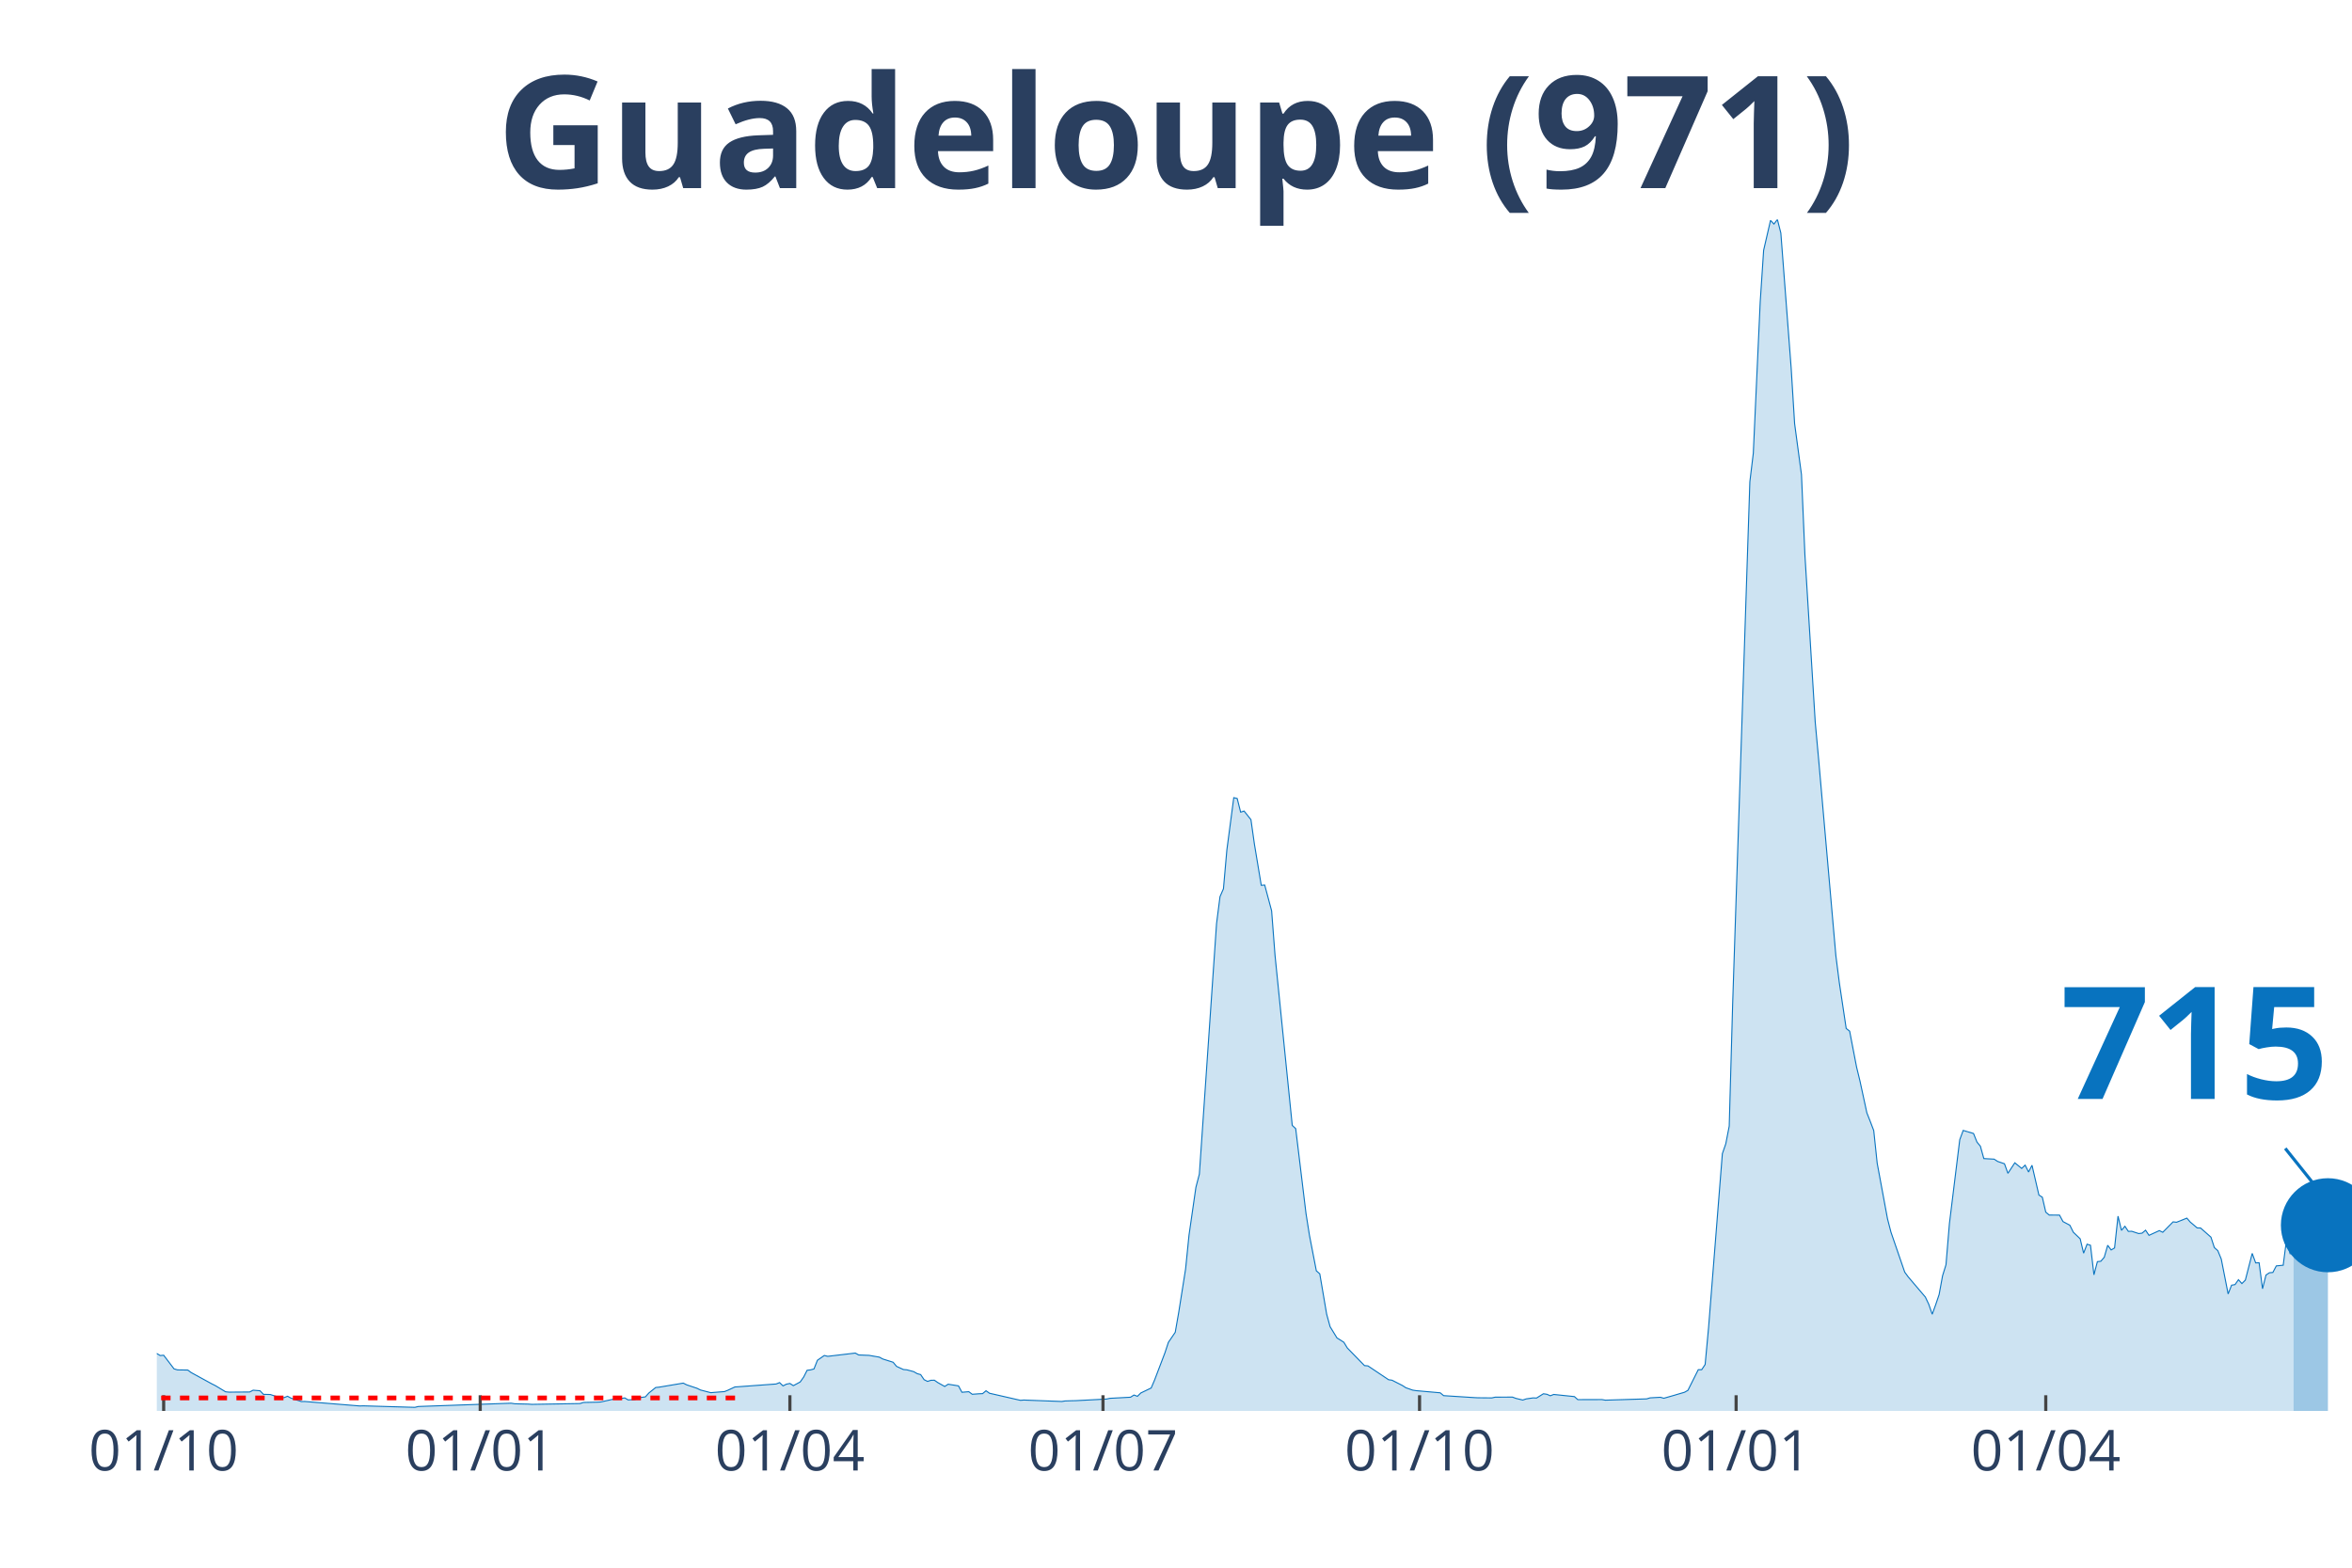
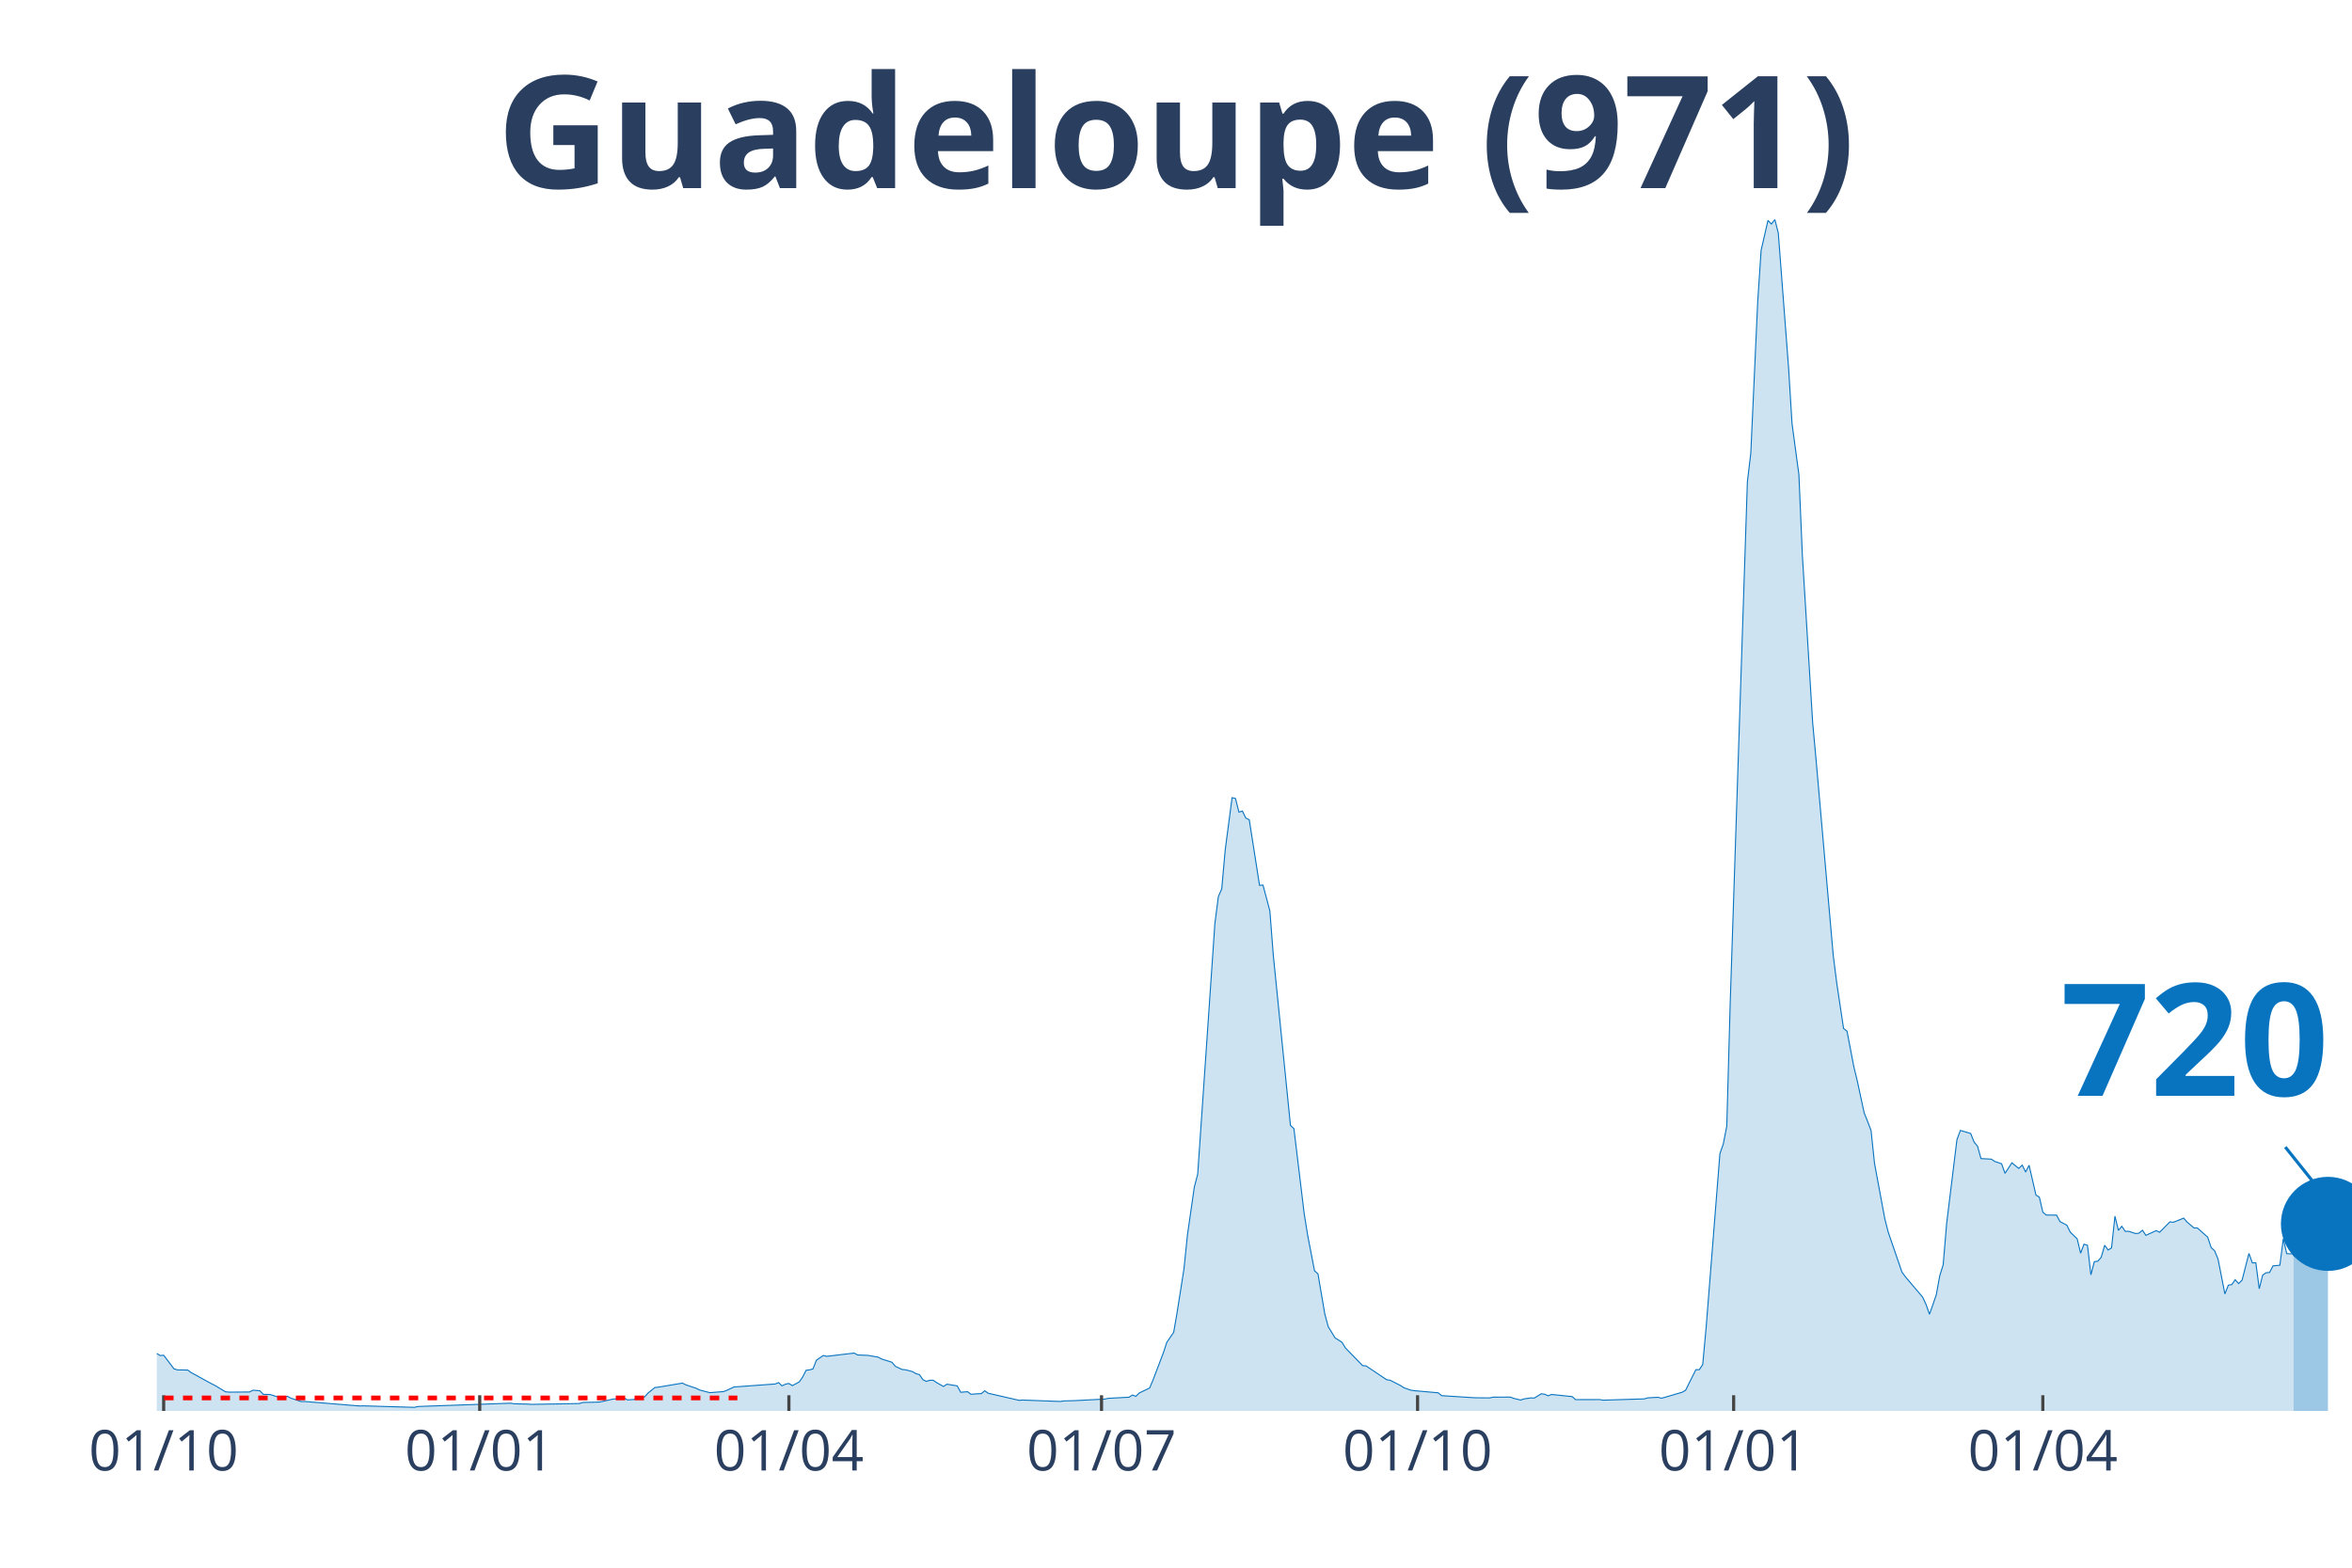
<svg xmlns="http://www.w3.org/2000/svg" class="main-svg" width="1125" height="750" style="" viewBox="0 0 750 500">
  <rect x="0" y="0" width="750" height="500" style="fill: rgb(0, 0, 0); fill-opacity: 0;" />
-   <defs id="defs-5ee613">
+   <defs id="defs-e10bf3">
    <g class="clips">
-       <clipPath id="clip5ee613xyplot" class="plotclip">
+       <clipPath id="clipe10bf3xyplot" class="plotclip">
        <rect width="700" height="380" />
      </clipPath>
-       <clipPath class="axesclip" id="clip5ee613x">
+       <clipPath class="axesclip" id="clipe10bf3x">
        <rect x="50" y="0" width="700" height="500" />
      </clipPath>
-       <clipPath class="axesclip" id="clip5ee613y">
+       <clipPath class="axesclip" id="clipe10bf3y">
        <rect x="0" y="70" width="750" height="380" />
      </clipPath>
-       <clipPath class="axesclip" id="clip5ee613xy">
+       <clipPath class="axesclip" id="clipe10bf3xy">
        <rect x="50" y="70" width="700" height="380" />
      </clipPath>
    </g>
    <g class="gradients" />
  </defs>
  <g class="bglayer">
    <rect class="bg" x="50" y="70" width="700" height="380" style="fill: rgb(0, 0, 0); fill-opacity: 0; stroke-width: 0;" />
  </g>
  <g class="layer-below">
    <g class="imagelayer" />
    <g class="shapelayer" />
  </g>
  <g class="cartesianlayer">
    <g class="subplot xy">
      <g class="layer-subplot">
        <g class="shapelayer" />
        <g class="imagelayer" />
      </g>
      <g class="gridlayer">
        <g class="x">
          <path class="xgrid crisp" transform="translate(52.19,0)" d="M0,70v380" style="stroke: rgb(255, 255, 255); stroke-opacity: 1; stroke-width: 1px;" />
-           <path class="xgrid crisp" transform="translate(153.13,0)" d="M0,70v380" style="stroke: rgb(255, 255, 255); stroke-opacity: 1; stroke-width: 1px;" />
-           <path class="xgrid crisp" transform="translate(251.88,0)" d="M0,70v380" style="stroke: rgb(255, 255, 255); stroke-opacity: 1; stroke-width: 1px;" />
-           <path class="xgrid crisp" transform="translate(351.72,0)" d="M0,70v380" style="stroke: rgb(255, 255, 255); stroke-opacity: 1; stroke-width: 1px;" />
-           <path class="xgrid crisp" transform="translate(452.66,0)" d="M0,70v380" style="stroke: rgb(255, 255, 255); stroke-opacity: 1; stroke-width: 1px;" />
-           <path class="xgrid crisp" transform="translate(553.61,0)" d="M0,70v380" style="stroke: rgb(255, 255, 255); stroke-opacity: 1; stroke-width: 1px;" />
-           <path class="xgrid crisp" transform="translate(652.35,0)" d="M0,70v380" style="stroke: rgb(255, 255, 255); stroke-opacity: 1; stroke-width: 1px;" />
+           <path class="xgrid crisp" transform="translate(152.97,0)" d="M0,70v380" style="stroke: rgb(255, 255, 255); stroke-opacity: 1; stroke-width: 1px;" />
+           <path class="xgrid crisp" transform="translate(251.56,0)" d="M0,70v380" style="stroke: rgb(255, 255, 255); stroke-opacity: 1; stroke-width: 1px;" />
+           <path class="xgrid crisp" transform="translate(351.25,0)" d="M0,70v380" style="stroke: rgb(255, 255, 255); stroke-opacity: 1; stroke-width: 1px;" />
+           <path class="xgrid crisp" transform="translate(452.03,0)" d="M0,70v380" style="stroke: rgb(255, 255, 255); stroke-opacity: 1; stroke-width: 1px;" />
+           <path class="xgrid crisp" transform="translate(552.82,0)" d="M0,70v380" style="stroke: rgb(255, 255, 255); stroke-opacity: 1; stroke-width: 1px;" />
+           <path class="xgrid crisp" transform="translate(651.41,0)" d="M0,70v380" style="stroke: rgb(255, 255, 255); stroke-opacity: 1; stroke-width: 1px;" />
        </g>
        <g class="y" />
      </g>
      <g class="zerolinelayer" />
      <path class="xlines-below" />
      <path class="ylines-below" />
      <g class="overlines-below" />
      <g class="xaxislayer-below" />
      <g class="yaxislayer-below" />
      <g class="overaxes-below" />
-       <g class="plot" transform="translate(50, 70)" clip-path="url('#clip5ee613xyplot')">
+       <g class="plot" transform="translate(50, 70)" clip-path="url('#clipe10bf3xyplot')">
        <g class="scatterlayer mlayer">
-           <g class="trace scatter tracec9b0ae" style="stroke-miterlimit: 2;">
+           <g class="trace scatter tracedc59bc" style="stroke-miterlimit: 2;">
            <g class="fills">
              <g>
-                 <path class="js-fill" d="M681.35,380L-149.22,380L-149.22,380L-58.15,378.59L-57.05,377.85L-49.37,374.09L-48.28,373.1L-42.79,371.02L-41.69,369.44L-38.4,366.08L-37.3,365.81L-36.21,365.64L-35.11,363.93L-28.53,360.7L-27.43,361.31L-25.24,360.32L-24.14,359.25L-23.04,359.71L-21.94,359.05L-18.65,357.47L-17.55,356.26L-15.36,354.9L-14.26,355.41L-10.97,353.89L-9.87,355.25L-7.68,356.13L-6.58,356.06L-5.49,356.5L-4.39,358.22L-3.29,360.13L-2.19,360.41L1.1,362.34L2.19,362.24L5.49,366.58L6.58,366.91L9.87,366.96L10.97,367.77L17.55,371.37L18.65,371.92L21.94,373.9L23.04,374.01L29.62,373.96L30.72,373.39L32.92,373.57L34.01,374.71L36.21,374.77L37.3,375.13L39.5,375.78L40.6,375.76L41.69,375.32L42.79,375.92L46.08,377.01L47.18,376.99L64.73,378.42L65.83,378.38L82.29,378.86L83.39,378.59L113.01,377.54L114.11,377.72L118.5,377.83L119.59,377.91L134.95,377.65L136.05,377.3L140.44,377.21L141.54,377.15L145.92,376.18L147.02,376.18L149.22,375.85L150.31,376.49L152.51,376.35L153.61,375.81L155.8,375.52L156.9,374.29L159.09,372.53L160.19,372.42L167.87,371.13L168.97,371.68L172.26,372.78L173.35,373.32L176.65,374.18L177.74,374.09L181.03,373.83L182.13,373.39L184.33,372.36L185.42,372.29L197.49,371.41L198.59,370.97L199.69,372.01L200.78,371.46L201.88,371.24L202.98,371.94L205.17,370.76L206.27,369.2L207.37,367.04L208.46,366.91L209.56,366.61L210.66,363.84L212.85,362.32L213.95,362.59L222.73,361.55L223.82,362.15L226.02,362.24L227.12,362.28L230.41,362.85L231.5,363.44L234.8,364.48L235.89,365.79L238.09,366.8L239.18,366.89L241.38,367.48L242.48,368.12L243.57,368.41L244.67,370.03L245.77,370.58L246.87,370.23L247.96,370.21L249.06,370.97L251.25,372.2L252.35,371.48L255.64,372.01L256.74,374.05L258.93,373.87L260.03,374.69L262.23,374.53L263.32,374.49L264.42,373.57L265.52,374.36L275.39,376.62L276.49,376.53L288.56,376.99L289.66,376.82L291.85,376.75L292.95,376.73L302.82,376.22L303.92,375.98L310.5,375.63L311.6,374.93L312.7,375.34L313.79,374.27L317.08,372.69L318.18,370.12L321.47,361.47L322.57,358.13L324.76,354.92L325.86,348.62L328.06,334.72L329.15,323.94L331.35,308.68L332.45,304.46L337.93,224.57L339.03,215.99L340.13,213.46L341.22,201.08L343.42,184.41L344.51,184.67L345.61,189.02L346.71,188.67L348.9,191.44L350,199.21L352.19,212.37L353.29,212.28L355.49,220.49L356.58,234.72L362.07,288.94L363.17,289.97L366.46,317.07L367.55,323.96L369.75,335.31L370.85,336.28L373.04,349.13L374.14,353.14L376.33,356.72L377.43,357.4L378.53,358.11L379.62,359.91L385.11,365.55L386.21,365.64L392.79,370.05L393.89,370.21L397.18,371.88L398.28,372.6L400.47,373.37L401.57,373.54L409.25,374.22L410.34,375.13L420.22,375.76L421.32,375.81L425.71,375.85L426.8,375.61L432.29,375.59L433.39,376L435.58,376.53L436.68,376.16L438.87,375.85L439.97,375.89L442.16,374.53L443.26,374.69L444.36,375.17L445.45,374.75L452.04,375.43L453.13,376.4L460.82,376.38L461.91,376.57L475.08,376.16L476.18,375.83L479.47,375.65L480.56,375.96L483.86,375.02L484.95,374.69L487.15,374.05L488.24,373.43L491.54,366.85L492.63,366.85L493.73,365.2L494.83,353.34L499.22,297.96L500.31,294.82L501.41,289.16L502.51,250.05L507.99,83.66L509.09,74.55L511.29,26.33L512.38,9.84L514.58,0.29L515.67,1.45L516.77,0L517.87,4.33L521.16,47.34L522.26,65.11L524.45,81.38L525.55,107.01L528.84,160.37L529.94,172.4L535.42,234.81L536.52,243.42L538.71,258.02L539.81,258.87L542.01,270.29L543.1,274.77L545.3,284.92L546.39,287.68L547.49,290.58L548.59,300.99L551.88,318.71L552.98,322.97L557.37,335.73L558.46,337.22L563.95,343.68L565.05,346.01L566.14,349.17L567.24,346.14L568.34,342.89L569.44,336.89L570.53,333.38L571.63,320.21L574.92,293.5L576.02,290.54L579.31,291.51L580.41,294.25L581.5,295.57L582.6,299.52L585.89,299.7L586.99,300.42L589.18,301.17L590.28,304.22L592.48,300.86L593.57,301.76L594.67,302.66L595.77,301.61L596.87,303.8L597.96,301.65L600.16,311.14L601.25,311.84L602.35,316.6L603.45,317.53L606.74,317.55L607.84,319.61L610.03,320.78L611.13,322.99L613.32,325.1L614.42,329.69L615.52,326.82L616.61,327.17L617.71,336.59L618.81,332.39L619.91,332.26L621,330.99L622.1,327.17L623.2,328.66L624.29,328.02L625.39,317.88L626.49,322.42L627.59,321.11L628.68,322.73L629.78,322.71L631.97,323.43L633.07,323.3L634.17,322.36L635.27,324L638.56,322.49L639.66,323.02L642.95,319.7L644.04,319.83L647.34,318.51L648.43,319.77L650.63,321.63L651.72,321.66L655.02,324.58L656.11,327.91L657.21,328.88L658.31,331.56L660.5,342.69L661.6,339.9L662.7,339.71L663.79,338.15L664.89,339.38L665.99,338.28L668.18,329.76L669.28,332.79L670.38,332.74L671.47,341.04L672.57,336.67L673.67,335.93L674.76,335.84L675.86,333.75L678.06,333.53L679.15,325.08L680.25,329.85L681.35,329.89" style="fill: rgb(8, 115, 191); fill-opacity: 0.2; stroke-width: 0;" />
+                 <path class="js-fill" d="M681.38,380L-148.98,380L-148.98,380L-58.06,378.59L-56.96,377.85L-49.3,374.09L-48.2,373.1L-42.72,371.02L-41.63,369.44L-38.34,366.08L-37.25,365.81L-36.15,365.64L-35.05,363.93L-28.48,360.7L-27.39,361.31L-25.2,360.32L-24.1,359.25L-23,359.71L-21.91,359.05L-18.62,357.47L-17.53,356.26L-15.34,354.9L-14.24,355.41L-10.95,353.89L-9.86,355.25L-7.67,356.13L-6.57,356.06L-5.48,356.5L-4.38,358.22L-3.29,360.13L-2.19,360.41L1.1,362.34L2.19,362.24L5.48,366.58L6.57,366.91L9.86,366.96L10.95,367.77L17.53,371.37L18.62,371.92L21.91,373.9L23,374.01L29.58,373.96L30.67,373.39L32.86,373.57L33.96,374.71L36.15,374.77L37.25,375.13L39.44,375.78L40.53,375.76L41.63,375.32L42.72,375.92L46.01,377.01L47.1,376.99L64.63,378.42L65.73,378.38L82.16,378.86L83.26,378.59L112.83,377.54L113.93,377.72L118.31,377.83L119.41,377.91L134.74,377.65L135.84,377.3L140.22,377.21L141.31,377.15L145.7,376.18L146.79,376.18L148.98,375.85L150.08,376.49L152.27,376.35L153.36,375.81L155.56,375.52L156.65,374.29L158.84,372.53L159.94,372.42L167.61,371.13L168.7,371.68L171.99,372.78L173.08,373.32L176.37,374.18L177.46,374.09L180.75,373.83L181.85,373.39L184.04,372.36L185.13,372.29L197.18,371.41L198.28,370.97L199.37,372.01L200.47,371.46L201.56,371.24L202.66,371.94L204.85,370.76L205.95,369.2L207.04,367.04L208.14,366.91L209.23,366.61L210.33,363.84L212.52,362.32L213.62,362.59L222.38,361.55L223.47,362.15L225.67,362.24L226.76,362.28L230.05,362.85L231.14,363.44L234.43,364.48L235.52,365.79L237.72,366.8L238.81,366.89L241,367.48L242.1,368.12L243.19,368.41L244.29,370.03L245.38,370.58L246.48,370.23L247.57,370.21L248.67,370.97L250.86,372.2L251.96,371.48L255.24,372.01L256.34,374.05L258.53,373.87L259.62,374.69L261.82,374.53L262.91,374.49L264.01,373.57L265.1,374.36L274.96,376.62L276.06,376.53L288.11,376.99L289.2,376.82L291.39,376.75L292.49,376.73L302.35,376.22L303.44,375.98L310.02,375.63L311.11,374.93L312.21,375.34L313.3,374.27L316.59,372.69L317.68,370.12L320.97,361.47L322.07,358.13L324.26,354.92L325.35,348.62L327.54,334.72L328.64,323.94L330.83,308.68L331.92,304.46L337.4,224.57L338.5,215.99L339.59,213.46L340.69,201.08L342.88,184.41L343.97,184.67L345.07,189.02L346.17,188.67L347.26,190.91L348.36,191.44L351.64,212.37L352.74,212.28L354.93,220.49L356.03,234.72L361.5,288.94L362.6,289.97L365.88,317.07L366.98,323.96L369.17,335.31L370.27,336.28L372.46,349.13L373.55,353.14L375.74,356.72L376.84,357.4L377.93,358.11L379.03,359.91L384.51,365.55L385.6,365.64L392.18,370.05L393.27,370.21L396.56,371.88L397.65,372.6L399.84,373.37L400.94,373.54L408.61,374.22L409.7,375.13L419.56,375.76L420.66,375.81L425.04,375.85L426.13,375.61L431.61,375.59L432.71,376L434.9,376.53L435.99,376.16L438.18,375.85L439.28,375.89L441.47,374.53L442.57,374.69L443.66,375.17L444.76,374.75L451.33,375.43L452.43,376.4L460.09,376.38L461.19,376.57L474.33,376.16L475.43,375.83L478.72,375.65L479.81,375.96L483.1,375.02L484.19,374.69L486.38,374.05L487.48,373.43L490.77,366.85L491.86,366.85L492.96,365.2L494.05,353.34L498.44,297.96L499.53,294.82L500.63,289.16L501.72,250.05L507.2,83.66L508.29,74.55L510.49,26.33L511.58,9.84L513.77,0.29L514.87,1.45L515.96,0L517.06,4.33L520.34,47.34L521.44,65.11L523.63,81.38L524.73,107.01L528.01,160.37L529.11,172.4L534.59,234.81L535.68,243.42L537.87,258.02L538.97,258.87L541.16,270.29L542.25,274.77L544.44,284.92L545.54,287.68L546.64,290.58L547.73,300.99L551.02,318.71L552.11,322.97L556.49,335.73L557.59,337.22L563.07,343.68L564.16,346.01L565.26,349.17L566.35,346.14L567.45,342.89L568.54,336.89L569.64,333.38L570.74,320.21L574.02,293.5L575.12,290.54L578.4,291.51L579.5,294.25L580.59,295.57L581.69,299.52L584.98,299.7L586.07,300.42L588.26,301.17L589.36,304.22L591.55,300.86L592.64,301.76L593.74,302.66L594.84,301.61L595.93,303.8L597.03,301.65L599.22,311.14L600.31,311.84L601.41,316.6L602.5,317.53L605.79,317.55L606.89,319.61L609.08,320.78L610.17,322.99L612.36,325.1L613.46,329.69L614.55,326.82L615.65,327.17L616.74,336.59L617.84,332.39L618.94,332.26L620.03,330.99L621.13,327.17L622.22,328.66L623.32,328.02L624.41,317.88L625.51,322.42L626.6,321.11L627.7,322.73L628.79,322.71L630.99,323.43L632.08,323.3L633.18,322.36L634.27,324L637.56,322.49L638.65,323.02L641.94,319.7L643.04,319.83L646.32,318.51L647.42,319.77L649.61,321.63L650.7,321.66L653.99,324.58L655.09,327.91L656.18,328.88L657.28,331.56L659.47,342.69L660.56,339.9L661.66,339.71L662.75,338.15L663.85,339.38L664.95,338.28L667.14,329.76L668.23,332.79L669.33,332.74L670.42,341.04L671.52,336.67L672.61,335.93L673.71,335.84L674.8,333.75L677,333.53L678.09,325.08L679.19,329.85L680.28,329.89L681.38,329.85" style="fill: rgb(8, 115, 191); fill-opacity: 0.2; stroke-width: 0;" />
              </g>
            </g>
            <g class="errorbars" />
            <g class="lines">
-               <path class="js-line" d="M-149.22,380L-58.15,378.59L-57.05,377.85L-49.37,374.09L-48.28,373.1L-42.79,371.02L-41.69,369.44L-38.4,366.08L-37.3,365.81L-36.21,365.64L-35.11,363.93L-28.53,360.7L-27.43,361.31L-25.24,360.32L-24.14,359.25L-23.04,359.71L-21.94,359.05L-18.65,357.47L-17.55,356.26L-15.36,354.9L-14.26,355.41L-10.97,353.89L-9.87,355.25L-7.68,356.13L-6.58,356.06L-5.49,356.5L-4.39,358.22L-3.29,360.13L-2.19,360.41L1.1,362.34L2.19,362.24L5.49,366.58L6.58,366.91L9.87,366.96L10.97,367.77L17.55,371.37L18.65,371.92L21.94,373.9L23.04,374.01L29.62,373.96L30.72,373.39L32.92,373.57L34.01,374.71L36.21,374.77L37.3,375.13L39.5,375.78L40.6,375.76L41.69,375.32L42.79,375.92L46.08,377.01L47.18,376.99L64.73,378.42L65.83,378.38L82.29,378.86L83.39,378.59L113.01,377.54L114.11,377.72L118.5,377.83L119.59,377.91L134.95,377.65L136.05,377.3L140.44,377.21L141.54,377.15L145.92,376.18L147.02,376.18L149.22,375.85L150.31,376.49L152.51,376.35L153.61,375.81L155.8,375.52L156.9,374.29L159.09,372.53L160.19,372.42L167.87,371.13L168.97,371.68L172.26,372.78L173.35,373.32L176.65,374.18L177.74,374.09L181.03,373.83L182.13,373.39L184.33,372.36L185.42,372.29L197.49,371.41L198.59,370.97L199.69,372.01L200.78,371.46L201.88,371.24L202.98,371.94L205.17,370.76L206.27,369.2L207.37,367.04L208.46,366.91L209.56,366.61L210.66,363.84L212.85,362.32L213.95,362.59L222.73,361.55L223.82,362.15L226.02,362.24L227.12,362.28L230.41,362.85L231.5,363.44L234.8,364.48L235.89,365.79L238.09,366.8L239.18,366.89L241.38,367.48L242.48,368.12L243.57,368.41L244.67,370.03L245.77,370.58L246.87,370.23L247.96,370.21L249.06,370.97L251.25,372.2L252.35,371.48L255.64,372.01L256.74,374.05L258.93,373.87L260.03,374.69L262.23,374.53L263.32,374.49L264.42,373.57L265.52,374.36L275.39,376.62L276.49,376.53L288.56,376.99L289.66,376.82L291.85,376.75L292.95,376.73L302.82,376.22L303.92,375.98L310.5,375.63L311.6,374.93L312.7,375.34L313.79,374.27L317.08,372.69L318.18,370.12L321.47,361.47L322.57,358.13L324.76,354.92L325.86,348.62L328.06,334.72L329.15,323.94L331.35,308.68L332.45,304.46L337.93,224.57L339.03,215.99L340.13,213.46L341.22,201.08L343.42,184.41L344.51,184.67L345.61,189.02L346.71,188.67L348.9,191.44L350,199.21L352.19,212.37L353.29,212.28L355.49,220.49L356.58,234.72L362.07,288.94L363.17,289.97L366.46,317.07L367.55,323.96L369.75,335.31L370.85,336.28L373.04,349.13L374.14,353.14L376.33,356.72L377.43,357.4L378.53,358.11L379.62,359.91L385.11,365.55L386.21,365.64L392.79,370.05L393.89,370.21L397.18,371.88L398.28,372.6L400.47,373.37L401.57,373.54L409.25,374.22L410.34,375.13L420.22,375.76L421.32,375.81L425.71,375.85L426.8,375.61L432.29,375.59L433.39,376L435.58,376.53L436.68,376.16L438.87,375.85L439.97,375.89L442.16,374.53L443.26,374.69L444.36,375.17L445.45,374.75L452.04,375.43L453.13,376.4L460.82,376.38L461.91,376.57L475.08,376.16L476.18,375.83L479.47,375.65L480.56,375.96L483.86,375.02L484.95,374.69L487.15,374.05L488.24,373.43L491.54,366.85L492.63,366.85L493.73,365.2L494.83,353.34L499.22,297.96L500.31,294.82L501.41,289.16L502.51,250.05L507.99,83.66L509.09,74.55L511.29,26.33L512.38,9.84L514.58,0.29L515.67,1.45L516.77,0L517.87,4.33L521.16,47.34L522.26,65.11L524.45,81.38L525.55,107.01L528.84,160.37L529.94,172.4L535.42,234.81L536.52,243.42L538.71,258.02L539.81,258.87L542.01,270.29L543.1,274.77L545.3,284.92L546.39,287.68L547.49,290.58L548.59,300.99L551.88,318.71L552.98,322.97L557.37,335.73L558.46,337.22L563.95,343.68L565.05,346.01L566.14,349.17L567.24,346.14L568.34,342.89L569.44,336.89L570.53,333.38L571.63,320.21L574.92,293.5L576.02,290.54L579.31,291.51L580.41,294.25L581.5,295.57L582.6,299.52L585.89,299.7L586.99,300.42L589.18,301.17L590.28,304.22L592.48,300.86L593.57,301.76L594.67,302.66L595.77,301.61L596.87,303.8L597.96,301.65L600.16,311.14L601.25,311.84L602.35,316.6L603.45,317.53L606.74,317.55L607.84,319.61L610.03,320.78L611.13,322.99L613.32,325.1L614.42,329.69L615.52,326.82L616.61,327.17L617.71,336.59L618.81,332.39L619.91,332.26L621,330.99L622.1,327.17L623.2,328.66L624.29,328.02L625.39,317.88L626.49,322.42L627.59,321.11L628.68,322.73L629.78,322.71L631.97,323.43L633.07,323.3L634.17,322.36L635.27,324L638.56,322.49L639.66,323.02L642.95,319.7L644.04,319.83L647.34,318.51L648.43,319.77L650.63,321.63L651.72,321.66L655.02,324.58L656.11,327.91L657.21,328.88L658.31,331.56L660.5,342.69L661.6,339.9L662.7,339.71L663.79,338.15L664.89,339.38L665.99,338.28L668.18,329.76L669.28,332.79L670.38,332.74L671.47,341.04L672.57,336.67L673.67,335.93L674.76,335.84L675.86,333.75L678.06,333.53L679.15,325.08L680.25,329.85L681.35,329.89" style="vector-effect: non-scaling-stroke; fill: none; stroke: rgb(8, 115, 191); stroke-opacity: 1; stroke-width: 0.5px; opacity: 1;" />
+               <path class="js-line" d="M-148.98,380L-58.06,378.59L-56.96,377.85L-49.3,374.09L-48.2,373.1L-42.72,371.02L-41.63,369.44L-38.34,366.08L-37.25,365.81L-36.15,365.64L-35.05,363.93L-28.48,360.7L-27.39,361.31L-25.2,360.32L-24.1,359.25L-23,359.71L-21.91,359.05L-18.62,357.47L-17.53,356.26L-15.34,354.9L-14.24,355.41L-10.95,353.89L-9.86,355.25L-7.67,356.13L-6.57,356.06L-5.48,356.5L-4.38,358.22L-3.29,360.13L-2.19,360.41L1.1,362.34L2.19,362.24L5.48,366.58L6.57,366.91L9.86,366.96L10.95,367.77L17.53,371.37L18.62,371.92L21.91,373.9L23,374.01L29.58,373.96L30.67,373.39L32.86,373.57L33.96,374.71L36.15,374.77L37.25,375.13L39.44,375.78L40.53,375.76L41.63,375.32L42.72,375.92L46.01,377.01L47.1,376.99L64.63,378.42L65.73,378.38L82.16,378.86L83.26,378.59L112.83,377.54L113.93,377.72L118.31,377.83L119.41,377.91L134.74,377.65L135.84,377.3L140.22,377.21L141.31,377.15L145.7,376.18L146.79,376.18L148.98,375.85L150.08,376.49L152.27,376.35L153.36,375.81L155.56,375.52L156.65,374.29L158.84,372.53L159.94,372.42L167.61,371.13L168.7,371.68L171.99,372.78L173.08,373.32L176.37,374.18L177.46,374.09L180.75,373.83L181.85,373.39L184.04,372.36L185.13,372.29L197.18,371.41L198.28,370.97L199.37,372.01L200.47,371.46L201.56,371.24L202.66,371.94L204.85,370.76L205.95,369.2L207.04,367.04L208.14,366.91L209.23,366.61L210.33,363.84L212.52,362.32L213.62,362.59L222.38,361.55L223.47,362.15L225.67,362.24L226.76,362.28L230.05,362.85L231.14,363.44L234.43,364.48L235.52,365.79L237.72,366.8L238.81,366.89L241,367.48L242.1,368.12L243.19,368.41L244.29,370.03L245.38,370.58L246.48,370.23L247.57,370.21L248.67,370.97L250.86,372.2L251.96,371.48L255.24,372.01L256.34,374.05L258.53,373.87L259.62,374.69L261.82,374.53L262.91,374.49L264.01,373.57L265.1,374.36L274.96,376.62L276.06,376.53L288.11,376.99L289.2,376.82L291.39,376.75L292.49,376.73L302.35,376.22L303.44,375.98L310.02,375.63L311.11,374.93L312.21,375.34L313.3,374.27L316.59,372.69L317.68,370.12L320.97,361.47L322.07,358.13L324.26,354.92L325.35,348.62L327.54,334.72L328.64,323.94L330.83,308.68L331.92,304.46L337.4,224.57L338.5,215.99L339.59,213.46L340.69,201.08L342.88,184.41L343.97,184.67L345.07,189.02L346.17,188.67L347.26,190.91L348.36,191.44L351.64,212.37L352.74,212.28L354.93,220.49L356.03,234.72L361.5,288.94L362.6,289.97L365.88,317.07L366.98,323.96L369.17,335.31L370.27,336.28L372.46,349.13L373.55,353.14L375.74,356.72L376.84,357.4L377.93,358.11L379.03,359.91L384.51,365.55L385.6,365.64L392.18,370.05L393.27,370.21L396.56,371.88L397.65,372.6L399.84,373.37L400.94,373.54L408.61,374.22L409.7,375.13L419.56,375.76L420.66,375.81L425.04,375.85L426.13,375.61L431.61,375.59L432.71,376L434.9,376.53L435.99,376.16L438.18,375.85L439.28,375.89L441.47,374.53L442.57,374.69L443.66,375.17L444.76,374.75L451.33,375.43L452.43,376.4L460.09,376.38L461.19,376.57L474.33,376.16L475.43,375.83L478.72,375.65L479.81,375.96L483.1,375.02L484.19,374.69L486.38,374.05L487.48,373.43L490.77,366.85L491.86,366.85L492.96,365.2L494.05,353.34L498.44,297.96L499.53,294.82L500.63,289.16L501.72,250.05L507.2,83.66L508.29,74.55L510.49,26.33L511.58,9.84L513.77,0.29L514.87,1.45L515.96,0L517.06,4.33L520.34,47.34L521.44,65.11L523.63,81.38L524.73,107.01L528.01,160.37L529.11,172.4L534.59,234.81L535.68,243.42L537.87,258.02L538.97,258.87L541.16,270.29L542.25,274.77L544.44,284.92L545.54,287.68L546.64,290.58L547.73,300.99L551.02,318.71L552.11,322.97L556.49,335.73L557.59,337.22L563.07,343.68L564.16,346.01L565.26,349.17L566.35,346.14L567.45,342.89L568.54,336.89L569.64,333.38L570.74,320.21L574.02,293.5L575.12,290.54L578.4,291.51L579.5,294.25L580.59,295.57L581.69,299.52L584.98,299.7L586.07,300.42L588.26,301.17L589.36,304.22L591.55,300.86L592.64,301.76L593.74,302.66L594.84,301.61L595.93,303.8L597.03,301.65L599.22,311.14L600.31,311.84L601.41,316.6L602.5,317.53L605.79,317.55L606.89,319.61L609.08,320.78L610.17,322.99L612.36,325.1L613.46,329.69L614.55,326.82L615.65,327.17L616.74,336.59L617.84,332.39L618.94,332.26L620.03,330.99L621.13,327.17L622.22,328.66L623.32,328.02L624.41,317.88L625.51,322.42L626.6,321.11L627.7,322.73L628.79,322.71L630.99,323.43L632.08,323.3L633.18,322.36L634.27,324L637.56,322.49L638.65,323.02L641.94,319.7L643.04,319.83L646.32,318.51L647.42,319.77L649.61,321.63L650.7,321.66L653.99,324.58L655.09,327.91L656.18,328.88L657.28,331.56L659.47,342.69L660.56,339.9L661.66,339.71L662.75,338.15L663.85,339.38L664.95,338.28L667.14,329.76L668.23,332.79L669.33,332.74L670.42,341.04L671.52,336.67L672.61,335.93L673.71,335.84L674.8,333.75L677,333.53L678.09,325.08L679.19,329.85L680.28,329.89L681.38,329.85" style="vector-effect: non-scaling-stroke; fill: none; stroke: rgb(8, 115, 191); stroke-opacity: 1; stroke-width: 0.5px; opacity: 1;" />
            </g>
            <g class="points" />
            <g class="text" />
          </g>
-           <g class="trace scatter traceaf7daa" style="stroke-miterlimit: 2;">
+           <g class="trace scatter tracebb7fea" style="stroke-miterlimit: 2;">
            <g class="fills">
              <g>
-                 <path class="js-fill" d="M692.32,380L681.35,380L681.35,329.89L683.54,330.39L684.64,329.23L686.83,329.3L687.93,326.99L689.03,326.71L690.13,324.58L692.32,320.78" style="fill: rgb(8, 115, 191); fill-opacity: 0.4; stroke-width: 0;" />
+                 <path class="js-fill" d="M692.33,380L681.38,380L681.38,329.85L682.47,330.39L683.57,329.23L685.76,329.3L686.85,326.99L687.95,326.71L689.05,324.58L691.24,320.71L692.33,320.34" style="fill: rgb(8, 115, 191); fill-opacity: 0.4; stroke-width: 0;" />
              </g>
            </g>
            <g class="errorbars" />
            <g class="lines">
-               <path class="js-line" d="M681.35,329.89L683.54,330.39L684.64,329.23L686.83,329.3L687.93,326.99L689.03,326.71L690.13,324.58L692.32,320.78" style="vector-effect: non-scaling-stroke; fill: none; stroke: rgb(8, 115, 191); stroke-opacity: 1; stroke-width: 2px; opacity: 1;" />
+               <path class="js-line" d="M681.38,329.85L682.47,330.39L683.57,329.23L685.76,329.3L686.85,326.99L687.95,326.71L689.05,324.58L691.24,320.71L692.33,320.34" style="vector-effect: non-scaling-stroke; fill: none; stroke: rgb(8, 115, 191); stroke-opacity: 1; stroke-width: 2px; opacity: 1;" />
            </g>
            <g class="points" />
            <g class="text" />
          </g>
-           <g class="trace scatter trace3121d3" style="stroke-miterlimit: 2; opacity: 1;">
+           <g class="trace scatter trace459e67" style="stroke-miterlimit: 2; opacity: 1;">
            <g class="fills" />
            <g class="errorbars" />
            <g class="lines" />
            <g class="points">
-               <path class="point" transform="translate(692.32,320.78)" d="M15,0A15,15 0 1,1 0,-15A15,15 0 0,1 15,0Z" style="opacity: 1; stroke-width: 0px; fill: rgb(8, 115, 191); fill-opacity: 1;" />
+               <path class="point" transform="translate(692.33,320.34)" d="M15,0A15,15 0 1,1 0,-15A15,15 0 0,1 15,0Z" style="opacity: 1; stroke-width: 0px; fill: rgb(8, 115, 191); fill-opacity: 1;" />
            </g>
            <g class="text" />
          </g>
        </g>
      </g>
      <g class="overplot" />
      <path class="xlines-above crisp" style="fill: none; stroke-width: 1px; stroke: rgb(0, 0, 0); stroke-opacity: 0;" d="" />
      <path class="ylines-above crisp" style="fill: none;" d="M0,0" />
      <g class="overlines-above" />
      <g class="xaxislayer-above">
        <path class="xtick ticks crisp" d="M0,450v-5" transform="translate(52.19,0)" style="stroke: rgb(68, 68, 68); stroke-opacity: 1; stroke-width: 1px;" />
-         <path class="xtick ticks crisp" d="M0,450v-5" transform="translate(153.13,0)" style="stroke: rgb(68, 68, 68); stroke-opacity: 1; stroke-width: 1px;" />
-         <path class="xtick ticks crisp" d="M0,450v-5" transform="translate(251.88,0)" style="stroke: rgb(68, 68, 68); stroke-opacity: 1; stroke-width: 1px;" />
-         <path class="xtick ticks crisp" d="M0,450v-5" transform="translate(351.72,0)" style="stroke: rgb(68, 68, 68); stroke-opacity: 1; stroke-width: 1px;" />
-         <path class="xtick ticks crisp" d="M0,450v-5" transform="translate(452.66,0)" style="stroke: rgb(68, 68, 68); stroke-opacity: 1; stroke-width: 1px;" />
-         <path class="xtick ticks crisp" d="M0,450v-5" transform="translate(553.61,0)" style="stroke: rgb(68, 68, 68); stroke-opacity: 1; stroke-width: 1px;" />
-         <path class="xtick ticks crisp" d="M0,450v-5" transform="translate(652.35,0)" style="stroke: rgb(68, 68, 68); stroke-opacity: 1; stroke-width: 1px;" />
+         <path class="xtick ticks crisp" d="M0,450v-5" transform="translate(152.97,0)" style="stroke: rgb(68, 68, 68); stroke-opacity: 1; stroke-width: 1px;" />
+         <path class="xtick ticks crisp" d="M0,450v-5" transform="translate(251.56,0)" style="stroke: rgb(68, 68, 68); stroke-opacity: 1; stroke-width: 1px;" />
+         <path class="xtick ticks crisp" d="M0,450v-5" transform="translate(351.25,0)" style="stroke: rgb(68, 68, 68); stroke-opacity: 1; stroke-width: 1px;" />
+         <path class="xtick ticks crisp" d="M0,450v-5" transform="translate(452.03,0)" style="stroke: rgb(68, 68, 68); stroke-opacity: 1; stroke-width: 1px;" />
+         <path class="xtick ticks crisp" d="M0,450v-5" transform="translate(552.82,0)" style="stroke: rgb(68, 68, 68); stroke-opacity: 1; stroke-width: 1px;" />
+         <path class="xtick ticks crisp" d="M0,450v-5" transform="translate(651.41,0)" style="stroke: rgb(68, 68, 68); stroke-opacity: 1; stroke-width: 1px;" />
        <g class="xtick">
          <text text-anchor="middle" x="0" y="469" transform="translate(52.19,0)" style="font-family: 'Open Sans', verdana, arial, sans-serif; font-size: 18px; fill: rgb(42, 63, 95); fill-opacity: 1; white-space: pre;">01/10</text>
        </g>
        <g class="xtick">
-           <text text-anchor="middle" x="0" y="469" transform="translate(153.13,0)" style="font-family: 'Open Sans', verdana, arial, sans-serif; font-size: 18px; fill: rgb(42, 63, 95); fill-opacity: 1; white-space: pre;">01/01</text>
+           <text text-anchor="middle" x="0" y="469" transform="translate(152.97,0)" style="font-family: 'Open Sans', verdana, arial, sans-serif; font-size: 18px; fill: rgb(42, 63, 95); fill-opacity: 1; white-space: pre;">01/01</text>
        </g>
        <g class="xtick">
-           <text text-anchor="middle" x="0" y="469" transform="translate(251.88,0)" style="font-family: 'Open Sans', verdana, arial, sans-serif; font-size: 18px; fill: rgb(42, 63, 95); fill-opacity: 1; white-space: pre;">01/04</text>
+           <text text-anchor="middle" x="0" y="469" transform="translate(251.56,0)" style="font-family: 'Open Sans', verdana, arial, sans-serif; font-size: 18px; fill: rgb(42, 63, 95); fill-opacity: 1; white-space: pre;">01/04</text>
        </g>
        <g class="xtick">
-           <text text-anchor="middle" x="0" y="469" transform="translate(351.72,0)" style="font-family: 'Open Sans', verdana, arial, sans-serif; font-size: 18px; fill: rgb(42, 63, 95); fill-opacity: 1; white-space: pre;">01/07</text>
+           <text text-anchor="middle" x="0" y="469" transform="translate(351.25,0)" style="font-family: 'Open Sans', verdana, arial, sans-serif; font-size: 18px; fill: rgb(42, 63, 95); fill-opacity: 1; white-space: pre;">01/07</text>
        </g>
        <g class="xtick">
-           <text text-anchor="middle" x="0" y="469" transform="translate(452.66,0)" style="font-family: 'Open Sans', verdana, arial, sans-serif; font-size: 18px; fill: rgb(42, 63, 95); fill-opacity: 1; white-space: pre;">01/10</text>
+           <text text-anchor="middle" x="0" y="469" transform="translate(452.03,0)" style="font-family: 'Open Sans', verdana, arial, sans-serif; font-size: 18px; fill: rgb(42, 63, 95); fill-opacity: 1; white-space: pre;">01/10</text>
        </g>
        <g class="xtick">
-           <text text-anchor="middle" x="0" y="469" transform="translate(553.61,0)" style="font-family: 'Open Sans', verdana, arial, sans-serif; font-size: 18px; fill: rgb(42, 63, 95); fill-opacity: 1; white-space: pre;">01/01</text>
+           <text text-anchor="middle" x="0" y="469" transform="translate(552.82,0)" style="font-family: 'Open Sans', verdana, arial, sans-serif; font-size: 18px; fill: rgb(42, 63, 95); fill-opacity: 1; white-space: pre;">01/01</text>
        </g>
        <g class="xtick">
-           <text text-anchor="middle" x="0" y="469" transform="translate(652.35,0)" style="font-family: 'Open Sans', verdana, arial, sans-serif; font-size: 18px; fill: rgb(42, 63, 95); fill-opacity: 1; white-space: pre;">01/04</text>
+           <text text-anchor="middle" x="0" y="469" transform="translate(651.41,0)" style="font-family: 'Open Sans', verdana, arial, sans-serif; font-size: 18px; fill: rgb(42, 63, 95); fill-opacity: 1; white-space: pre;">01/04</text>
        </g>
      </g>
      <g class="yaxislayer-above" />
      <g class="overaxes-above" />
    </g>
  </g>
  <g class="polarlayer" />
  <g class="ternarylayer" />
  <g class="geolayer" />
  <g class="funnelarealayer" />
  <g class="pielayer" />
  <g class="treemaplayer" />
  <g class="sunburstlayer" />
  <g class="glimages" />
-   <defs id="topdefs-5ee613">
+   <defs id="topdefs-e10bf3">
    <g class="clips" />
  </defs>
  <g class="layer-above">
    <g class="imagelayer" />
    <g class="shapelayer">
-       <path data-index="0" fill-rule="evenodd" d="M-566.61,445.86L235.42,445.86" clip-path="url('#clip5ee613xy')" style="opacity: 1; stroke: rgb(255, 0, 0); stroke-opacity: 1; fill: rgb(0, 0, 0); fill-opacity: 0; stroke-dasharray: 3px, 3px; stroke-width: 1.5px;" />
+       <path data-index="0" fill-rule="evenodd" d="M-565.65,445.86L235.13,445.86" clip-path="url('#clipe10bf3xy')" style="opacity: 1; stroke: rgb(255, 0, 0); stroke-opacity: 1; fill: rgb(0, 0, 0); fill-opacity: 0; stroke-dasharray: 3px, 3px; stroke-width: 1.5px;" />
    </g>
  </g>
  <g class="infolayer">
    <g class="g-gtitle">
      <text class="gtitle" x="375" y="25" text-anchor="middle" dy="0.7em" style="font-family: 'Open Sans', verdana, arial, sans-serif; font-size: 50px; fill: rgb(42, 63, 95); opacity: 1; font-weight: normal; white-space: pre;">
        <tspan style="font-weight:bold">Guadeloupe (971)</tspan>
      </text>
    </g>
    <g class="g-xtitle" />
    <g class="annotation" data-index="0" style="opacity: 1;">
-       <g class="annotation-text-g" transform="rotate(0,700.32,330.78)">
-         <g class="cursor-pointer" transform="translate(642, 295)">
+       <g class="annotation-text-g" transform="rotate(0,700.33,330.34)">
+         <g class="cursor-pointer" transform="translate(642, 294)">
          <rect class="bg" x="0.5" y="0.5" width="115" height="71" style="stroke-width: 1px; stroke: rgb(0, 0, 0); stroke-opacity: 0; fill: rgb(255, 255, 255); fill-opacity: 0.6;" />
          <text class="annotation-text" text-anchor="middle" x="57.812" y="55.5" style="font-family: 'Open Sans', verdana, arial, sans-serif; font-size: 50px; fill: rgb(8, 115, 191); fill-opacity: 1; white-space: pre;">
-             <tspan style="font-weight:bold">715 </tspan>
+             <tspan style="font-weight:bold">720 </tspan>
          </text>
        </g>
      </g>
      <g class="annotation-arrow-g" style="opacity: 1;">
-         <path d="M728.72,366.28L740.32,380.78" style="stroke-width: 1px; stroke: rgb(8, 115, 191); stroke-opacity: 1; stroke-dasharray: 0px, 0px, 18.569px, 18.569px;" />
+         <path d="M728.73,365.84L740.33,380.34" style="stroke-width: 1px; stroke: rgb(8, 115, 191); stroke-opacity: 1; stroke-dasharray: 0px, 0px, 18.569px, 18.569px;" />
      </g>
    </g>
  </g>
</svg>
